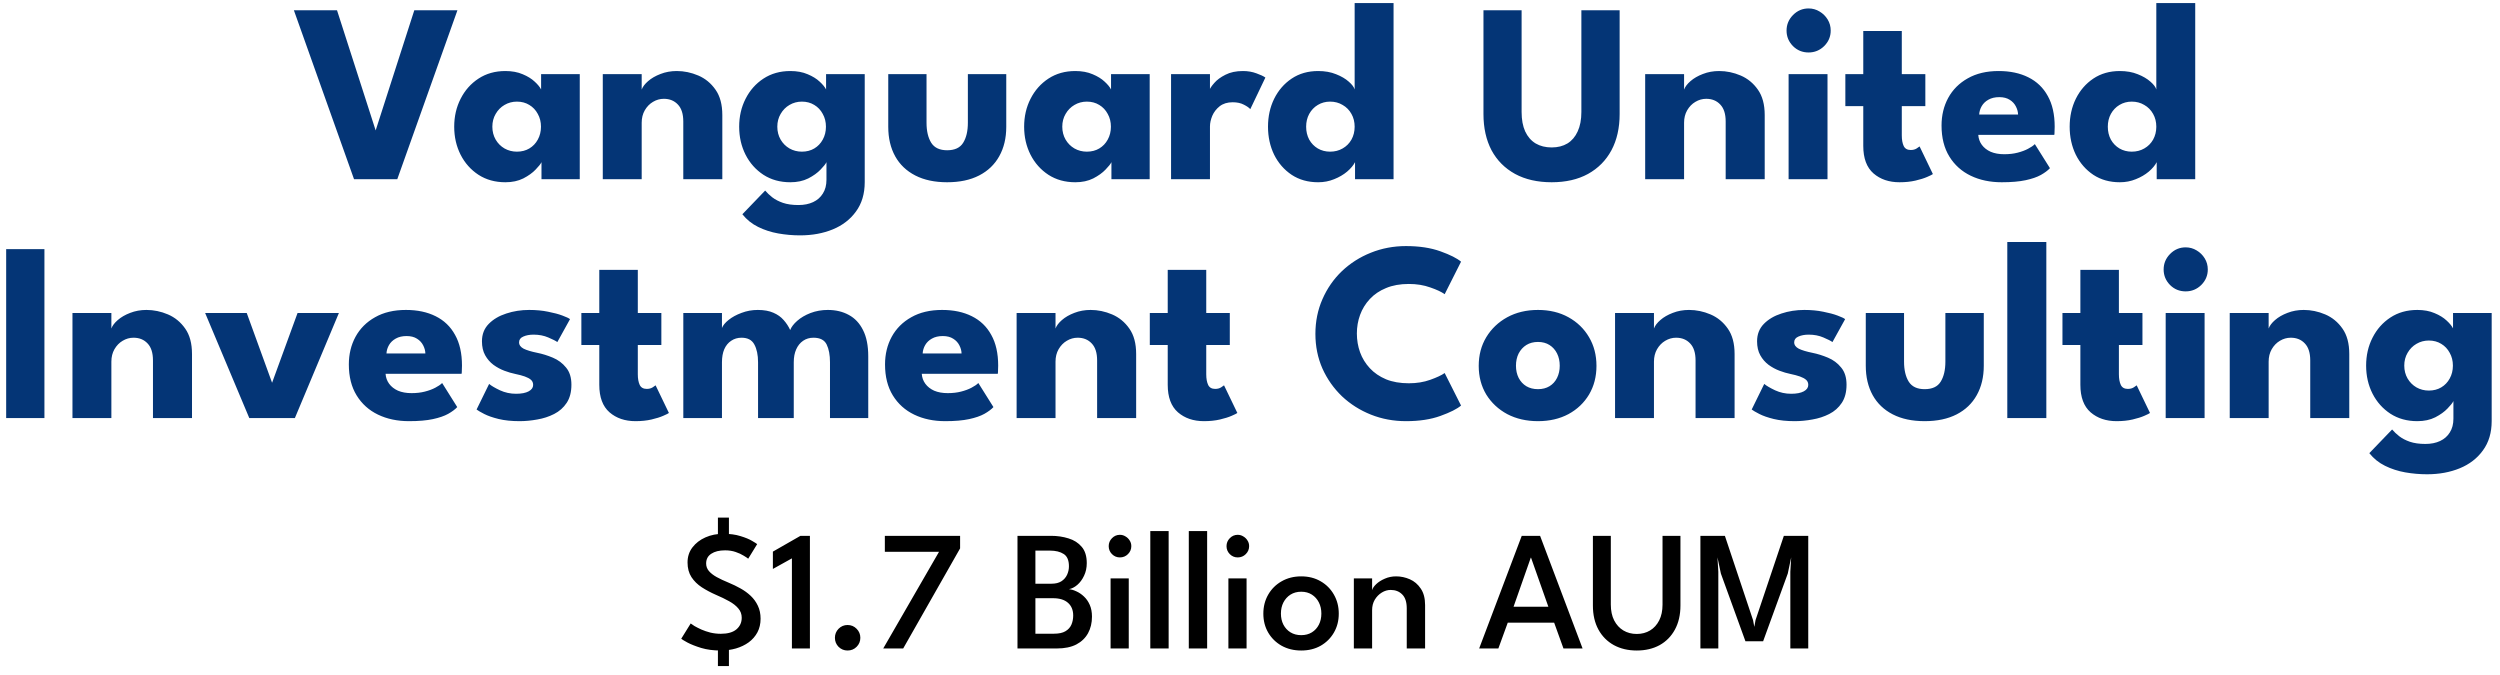
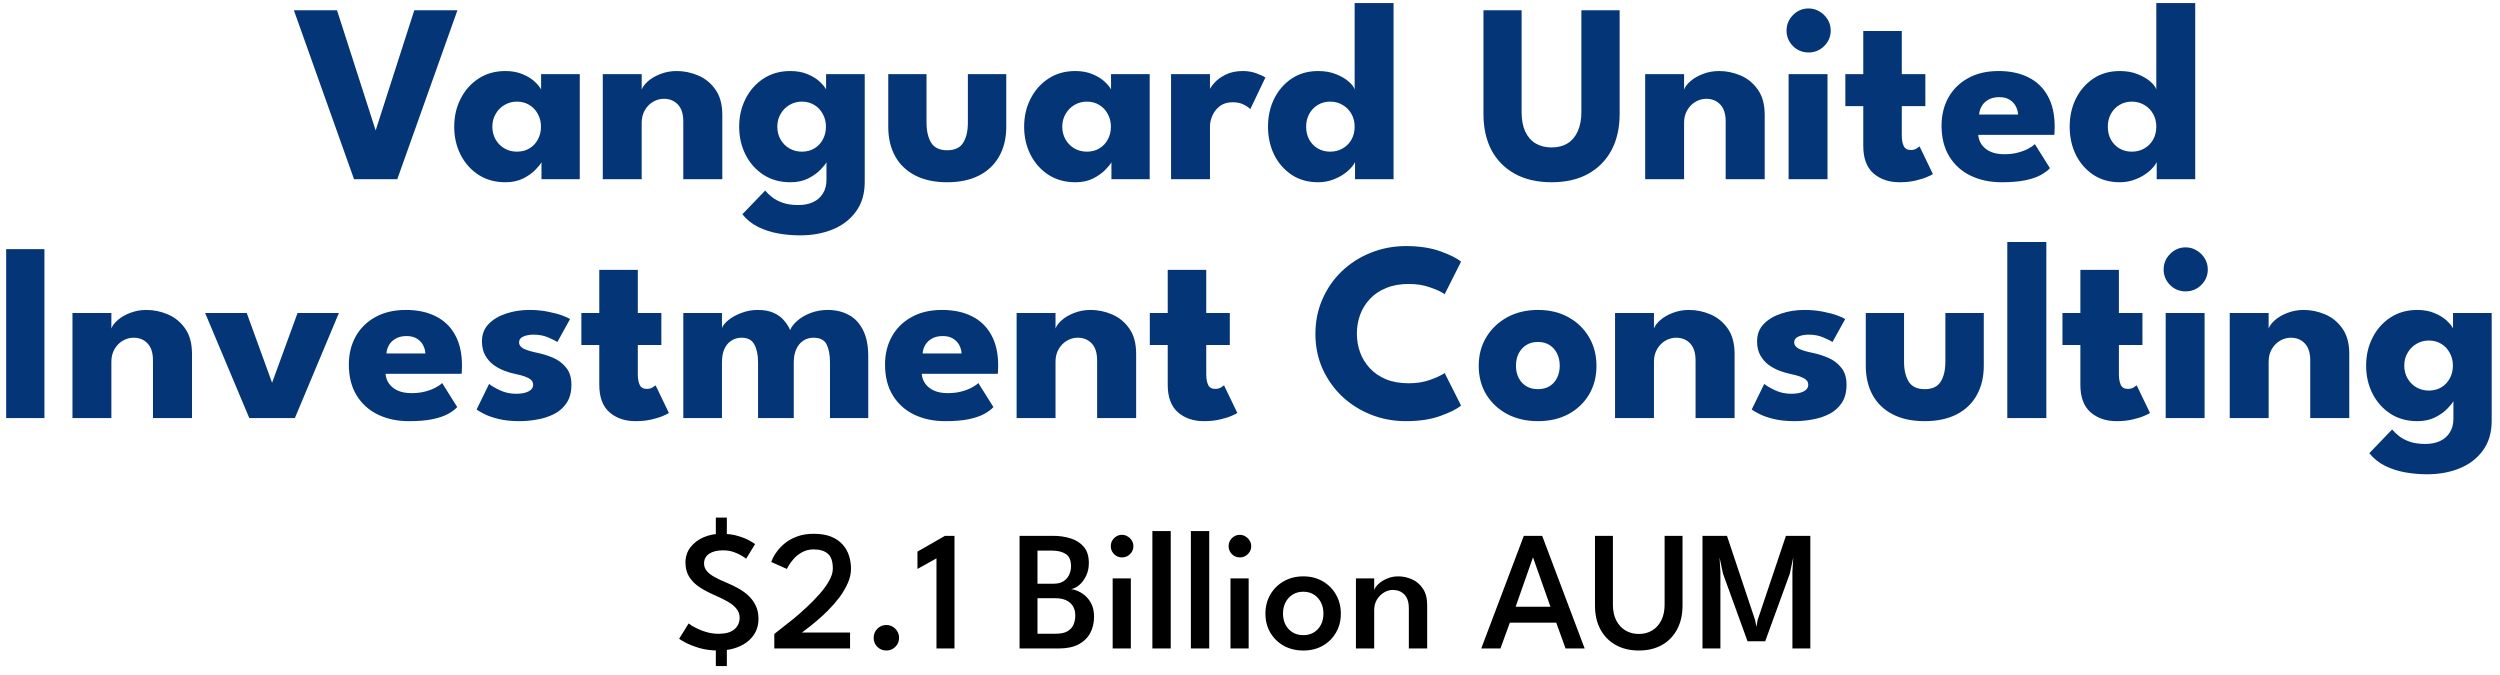
<svg xmlns="http://www.w3.org/2000/svg" width="293" height="79" viewBox="0 0 293 79" fill="none">
  <path d="M46.562 21H41.492L34.442 1.2H39.497L44.027 15.285L48.557 1.2H53.612L46.562 21ZM63.462 21V19.005C63.373 19.205 63.142 19.495 62.773 19.875C62.413 20.255 61.932 20.6 61.333 20.91C60.733 21.21 60.032 21.36 59.233 21.36C58.032 21.36 56.983 21.07 56.083 20.49C55.182 19.9 54.483 19.115 53.983 18.135C53.483 17.145 53.233 16.05 53.233 14.85C53.233 13.65 53.483 12.56 53.983 11.58C54.483 10.59 55.182 9.8 56.083 9.21C56.983 8.62 58.032 8.325 59.233 8.325C60.002 8.325 60.678 8.45 61.258 8.7C61.837 8.94 62.307 9.23 62.667 9.57C63.028 9.9 63.278 10.205 63.417 10.485V8.685H67.948V21H63.462ZM57.703 14.85C57.703 15.41 57.833 15.915 58.093 16.365C58.352 16.805 58.697 17.15 59.127 17.4C59.568 17.65 60.053 17.775 60.583 17.775C61.133 17.775 61.617 17.65 62.038 17.4C62.458 17.15 62.788 16.805 63.028 16.365C63.278 15.915 63.403 15.41 63.403 14.85C63.403 14.29 63.278 13.79 63.028 13.35C62.788 12.9 62.458 12.55 62.038 12.3C61.617 12.04 61.133 11.91 60.583 11.91C60.053 11.91 59.568 12.04 59.127 12.3C58.697 12.55 58.352 12.9 58.093 13.35C57.833 13.79 57.703 14.29 57.703 14.85ZM79.316 8.325C80.176 8.325 81.016 8.5 81.836 8.85C82.656 9.2 83.331 9.755 83.861 10.515C84.391 11.265 84.656 12.255 84.656 13.485V21H80.081V14.235C80.081 13.355 79.871 12.695 79.451 12.255C79.031 11.805 78.481 11.58 77.801 11.58C77.351 11.58 76.926 11.7 76.526 11.94C76.136 12.17 75.816 12.5 75.566 12.93C75.326 13.35 75.206 13.835 75.206 14.385V21H70.646V8.685H75.206V10.5C75.326 10.17 75.576 9.84 75.956 9.51C76.346 9.17 76.831 8.89 77.411 8.67C78.001 8.44 78.636 8.325 79.316 8.325ZM93.771 27.585C92.911 27.585 92.056 27.51 91.206 27.36C90.366 27.21 89.581 26.955 88.851 26.595C88.121 26.235 87.506 25.74 87.006 25.11L89.676 22.335C89.906 22.605 90.186 22.87 90.516 23.13C90.856 23.39 91.271 23.605 91.761 23.775C92.261 23.945 92.866 24.03 93.576 24.03C94.236 24.03 94.811 23.915 95.301 23.685C95.791 23.455 96.171 23.12 96.441 22.68C96.721 22.24 96.861 21.705 96.861 21.075V20.775H101.346V21.345C101.346 22.705 101.006 23.85 100.326 24.78C99.656 25.71 98.751 26.41 97.611 26.88C96.471 27.35 95.191 27.585 93.771 27.585ZM96.861 21V19.005C96.771 19.205 96.541 19.495 96.171 19.875C95.811 20.255 95.331 20.6 94.731 20.91C94.131 21.21 93.431 21.36 92.631 21.36C91.431 21.36 90.381 21.07 89.481 20.49C88.581 19.9 87.881 19.115 87.381 18.135C86.881 17.145 86.631 16.05 86.631 14.85C86.631 13.65 86.881 12.56 87.381 11.58C87.881 10.59 88.581 9.8 89.481 9.21C90.381 8.62 91.431 8.325 92.631 8.325C93.401 8.325 94.076 8.45 94.656 8.7C95.236 8.94 95.706 9.23 96.066 9.57C96.426 9.9 96.676 10.205 96.816 10.485V8.685H101.346V21H96.861ZM91.101 14.85C91.101 15.41 91.231 15.915 91.491 16.365C91.751 16.805 92.096 17.15 92.526 17.4C92.966 17.65 93.451 17.775 93.981 17.775C94.531 17.775 95.016 17.65 95.436 17.4C95.856 17.15 96.186 16.805 96.426 16.365C96.676 15.915 96.801 15.41 96.801 14.85C96.801 14.29 96.676 13.79 96.426 13.35C96.186 12.9 95.856 12.55 95.436 12.3C95.016 12.04 94.531 11.91 93.981 11.91C93.451 11.91 92.966 12.04 92.526 12.3C92.096 12.55 91.751 12.9 91.491 13.35C91.231 13.79 91.101 14.29 91.101 14.85ZM108.589 14.385C108.589 15.365 108.774 16.15 109.144 16.74C109.514 17.32 110.134 17.61 111.004 17.61C111.894 17.61 112.519 17.32 112.879 16.74C113.249 16.15 113.434 15.365 113.434 14.385V8.685H117.934V14.865C117.934 16.185 117.659 17.335 117.109 18.315C116.569 19.285 115.784 20.035 114.754 20.565C113.724 21.095 112.474 21.36 111.004 21.36C109.544 21.36 108.299 21.095 107.269 20.565C106.239 20.035 105.454 19.285 104.914 18.315C104.374 17.335 104.104 16.185 104.104 14.865V8.685H108.589V14.385ZM130.259 21V19.005C130.169 19.205 129.939 19.495 129.569 19.875C129.209 20.255 128.729 20.6 128.129 20.91C127.529 21.21 126.829 21.36 126.029 21.36C124.829 21.36 123.779 21.07 122.879 20.49C121.979 19.9 121.279 19.115 120.779 18.135C120.279 17.145 120.029 16.05 120.029 14.85C120.029 13.65 120.279 12.56 120.779 11.58C121.279 10.59 121.979 9.8 122.879 9.21C123.779 8.62 124.829 8.325 126.029 8.325C126.799 8.325 127.474 8.45 128.054 8.7C128.634 8.94 129.104 9.23 129.464 9.57C129.824 9.9 130.074 10.205 130.214 10.485V8.685H134.744V21H130.259ZM124.499 14.85C124.499 15.41 124.629 15.915 124.889 16.365C125.149 16.805 125.494 17.15 125.924 17.4C126.364 17.65 126.849 17.775 127.379 17.775C127.929 17.775 128.414 17.65 128.834 17.4C129.254 17.15 129.584 16.805 129.824 16.365C130.074 15.915 130.199 15.41 130.199 14.85C130.199 14.29 130.074 13.79 129.824 13.35C129.584 12.9 129.254 12.55 128.834 12.3C128.414 12.04 127.929 11.91 127.379 11.91C126.849 11.91 126.364 12.04 125.924 12.3C125.494 12.55 125.149 12.9 124.889 13.35C124.629 13.79 124.499 14.29 124.499 14.85ZM141.808 21H137.248V8.685H141.808V10.59H141.733C141.813 10.36 142.008 10.07 142.318 9.72C142.628 9.36 143.063 9.04 143.623 8.76C144.183 8.47 144.868 8.325 145.678 8.325C146.248 8.325 146.773 8.415 147.253 8.595C147.733 8.765 148.083 8.93 148.303 9.09L146.533 12.795C146.393 12.625 146.143 12.45 145.783 12.27C145.433 12.08 144.993 11.985 144.463 11.985C143.853 11.985 143.348 12.14 142.948 12.45C142.558 12.76 142.268 13.135 142.078 13.575C141.898 14.015 141.808 14.43 141.808 14.82V21ZM154.49 21.36C153.3 21.36 152.265 21.07 151.385 20.49C150.505 19.9 149.82 19.115 149.33 18.135C148.85 17.145 148.61 16.05 148.61 14.85C148.61 13.65 148.85 12.56 149.33 11.58C149.82 10.59 150.505 9.8 151.385 9.21C152.265 8.62 153.3 8.325 154.49 8.325C155.28 8.325 155.98 8.45 156.59 8.7C157.2 8.94 157.695 9.23 158.075 9.57C158.455 9.9 158.685 10.205 158.765 10.485V0.36H163.325V21H158.81V19.005C158.62 19.375 158.31 19.745 157.88 20.115C157.45 20.475 156.945 20.77 156.365 21C155.785 21.24 155.16 21.36 154.49 21.36ZM155.885 17.775C156.435 17.775 156.925 17.65 157.355 17.4C157.795 17.15 158.14 16.805 158.39 16.365C158.64 15.915 158.765 15.41 158.765 14.85C158.765 14.29 158.64 13.79 158.39 13.35C158.14 12.9 157.795 12.55 157.355 12.3C156.925 12.04 156.435 11.91 155.885 11.91C155.355 11.91 154.875 12.04 154.445 12.3C154.025 12.55 153.69 12.9 153.44 13.35C153.2 13.79 153.08 14.29 153.08 14.85C153.08 15.41 153.2 15.915 153.44 16.365C153.69 16.805 154.025 17.15 154.445 17.4C154.875 17.65 155.355 17.775 155.885 17.775ZM185.337 1.2H189.822V13.365C189.822 14.995 189.502 16.41 188.862 17.61C188.222 18.8 187.307 19.725 186.117 20.385C184.927 21.035 183.507 21.36 181.857 21.36C180.197 21.36 178.767 21.035 177.567 20.385C176.367 19.725 175.447 18.8 174.807 17.61C174.177 16.41 173.862 14.995 173.862 13.365V1.2H178.332V13.125C178.332 14.025 178.472 14.785 178.752 15.405C179.042 16.025 179.452 16.495 179.982 16.815C180.512 17.125 181.137 17.28 181.857 17.28C182.567 17.28 183.182 17.125 183.702 16.815C184.222 16.495 184.622 16.025 184.902 15.405C185.192 14.785 185.337 14.025 185.337 13.125V1.2ZM201.484 8.325C202.344 8.325 203.184 8.5 204.004 8.85C204.824 9.2 205.499 9.755 206.029 10.515C206.559 11.265 206.824 12.255 206.824 13.485V21H202.249V14.235C202.249 13.355 202.039 12.695 201.619 12.255C201.199 11.805 200.649 11.58 199.969 11.58C199.519 11.58 199.094 11.7 198.694 11.94C198.304 12.17 197.984 12.5 197.734 12.93C197.494 13.35 197.374 13.835 197.374 14.385V21H192.814V8.685H197.374V10.5C197.494 10.17 197.744 9.84 198.124 9.51C198.514 9.17 198.999 8.89 199.579 8.67C200.169 8.44 200.804 8.325 201.484 8.325ZM209.624 21V8.685H214.184V21H209.624ZM211.964 6.15C211.244 6.15 210.634 5.9 210.134 5.4C209.634 4.89 209.384 4.285 209.384 3.585C209.384 2.885 209.634 2.28 210.134 1.77C210.644 1.25 211.254 0.99 211.964 0.99C212.434 0.99 212.864 1.11 213.254 1.35C213.644 1.58 213.959 1.89 214.199 2.28C214.439 2.67 214.559 3.105 214.559 3.585C214.559 4.285 214.304 4.89 213.794 5.4C213.284 5.9 212.674 6.15 211.964 6.15ZM216.275 8.685H218.375V3.63H222.89V8.685H225.65V12.435H222.89V15.87C222.89 16.38 222.965 16.795 223.115 17.115C223.265 17.425 223.54 17.58 223.94 17.58C224.21 17.58 224.44 17.52 224.63 17.4C224.82 17.28 224.935 17.2 224.975 17.16L226.535 20.4C226.465 20.46 226.245 20.57 225.875 20.73C225.515 20.89 225.055 21.035 224.495 21.165C223.935 21.295 223.31 21.36 222.62 21.36C221.39 21.36 220.375 21.015 219.575 20.325C218.775 19.625 218.375 18.55 218.375 17.1V12.435H216.275V8.685ZM231.854 15.81C231.884 16.25 232.024 16.64 232.274 16.98C232.524 17.32 232.869 17.59 233.309 17.79C233.759 17.98 234.289 18.075 234.899 18.075C235.479 18.075 235.999 18.015 236.459 17.895C236.929 17.775 237.334 17.625 237.674 17.445C238.024 17.265 238.294 17.08 238.484 16.89L240.254 19.71C240.004 19.98 239.649 20.245 239.189 20.505C238.739 20.755 238.144 20.96 237.404 21.12C236.664 21.28 235.729 21.36 234.599 21.36C233.239 21.36 232.029 21.105 230.969 20.595C229.909 20.085 229.074 19.335 228.464 18.345C227.854 17.355 227.549 16.145 227.549 14.715C227.549 13.515 227.809 12.435 228.329 11.475C228.859 10.505 229.624 9.74 230.624 9.18C231.624 8.61 232.829 8.325 234.239 8.325C235.579 8.325 236.739 8.57 237.719 9.06C238.709 9.55 239.469 10.28 239.999 11.25C240.539 12.21 240.809 13.41 240.809 14.85C240.809 14.93 240.804 15.09 240.794 15.33C240.794 15.57 240.784 15.73 240.764 15.81H231.854ZM236.519 13.425C236.509 13.105 236.424 12.79 236.264 12.48C236.104 12.16 235.864 11.9 235.544 11.7C235.224 11.49 234.814 11.385 234.314 11.385C233.814 11.385 233.389 11.485 233.039 11.685C232.699 11.875 232.439 12.125 232.259 12.435C232.079 12.745 231.979 13.075 231.959 13.425H236.519ZM248.445 21.36C247.255 21.36 246.22 21.07 245.34 20.49C244.46 19.9 243.775 19.115 243.285 18.135C242.805 17.145 242.565 16.05 242.565 14.85C242.565 13.65 242.805 12.56 243.285 11.58C243.775 10.59 244.46 9.8 245.34 9.21C246.22 8.62 247.255 8.325 248.445 8.325C249.235 8.325 249.935 8.45 250.545 8.7C251.155 8.94 251.65 9.23 252.03 9.57C252.41 9.9 252.64 10.205 252.72 10.485V0.36H257.28V21H252.765V19.005C252.575 19.375 252.265 19.745 251.835 20.115C251.405 20.475 250.9 20.77 250.32 21C249.74 21.24 249.115 21.36 248.445 21.36ZM249.84 17.775C250.39 17.775 250.88 17.65 251.31 17.4C251.75 17.15 252.095 16.805 252.345 16.365C252.595 15.915 252.72 15.41 252.72 14.85C252.72 14.29 252.595 13.79 252.345 13.35C252.095 12.9 251.75 12.55 251.31 12.3C250.88 12.04 250.39 11.91 249.84 11.91C249.31 11.91 248.83 12.04 248.4 12.3C247.98 12.55 247.645 12.9 247.395 13.35C247.155 13.79 247.035 14.29 247.035 14.85C247.035 15.41 247.155 15.915 247.395 16.365C247.645 16.805 247.98 17.15 248.4 17.4C248.83 17.65 249.31 17.775 249.84 17.775ZM0.723 29.2H5.207V49H0.723V29.2ZM17.163 36.325C18.023 36.325 18.863 36.5 19.683 36.85C20.503 37.2 21.178 37.755 21.708 38.515C22.238 39.265 22.503 40.255 22.503 41.485V49H17.928V42.235C17.928 41.355 17.718 40.695 17.298 40.255C16.878 39.805 16.328 39.58 15.648 39.58C15.198 39.58 14.773 39.7 14.373 39.94C13.983 40.17 13.663 40.5 13.413 40.93C13.173 41.35 13.053 41.835 13.053 42.385V49H8.493V36.685H13.053V38.5C13.173 38.17 13.423 37.84 13.803 37.51C14.193 37.17 14.678 36.89 15.258 36.67C15.848 36.44 16.483 36.325 17.163 36.325ZM24.043 36.685H28.918L31.888 44.86L34.873 36.685H39.718L34.558 49H29.218L24.043 36.685ZM45.189 43.81C45.219 44.25 45.359 44.64 45.609 44.98C45.859 45.32 46.204 45.59 46.644 45.79C47.094 45.98 47.624 46.075 48.234 46.075C48.814 46.075 49.334 46.015 49.794 45.895C50.264 45.775 50.669 45.625 51.009 45.445C51.359 45.265 51.629 45.08 51.819 44.89L53.589 47.71C53.339 47.98 52.984 48.245 52.524 48.505C52.074 48.755 51.479 48.96 50.739 49.12C49.999 49.28 49.064 49.36 47.934 49.36C46.574 49.36 45.364 49.105 44.304 48.595C43.244 48.085 42.409 47.335 41.799 46.345C41.189 45.355 40.884 44.145 40.884 42.715C40.884 41.515 41.144 40.435 41.664 39.475C42.194 38.505 42.959 37.74 43.959 37.18C44.959 36.61 46.164 36.325 47.574 36.325C48.914 36.325 50.074 36.57 51.054 37.06C52.044 37.55 52.804 38.28 53.334 39.25C53.874 40.21 54.144 41.41 54.144 42.85C54.144 42.93 54.139 43.09 54.129 43.33C54.129 43.57 54.119 43.73 54.099 43.81H45.189ZM49.854 41.425C49.844 41.105 49.759 40.79 49.599 40.48C49.439 40.16 49.199 39.9 48.879 39.7C48.559 39.49 48.149 39.385 47.649 39.385C47.149 39.385 46.724 39.485 46.374 39.685C46.034 39.875 45.774 40.125 45.594 40.435C45.414 40.745 45.314 41.075 45.294 41.425H49.854ZM62.02 36.325C62.83 36.325 63.57 36.395 64.24 36.535C64.91 36.665 65.47 36.815 65.92 36.985C66.38 37.155 66.675 37.295 66.805 37.405L65.32 40.09C65.13 39.95 64.775 39.77 64.255 39.55C63.745 39.33 63.175 39.22 62.545 39.22C62.065 39.22 61.66 39.295 61.33 39.445C61 39.585 60.835 39.81 60.835 40.12C60.835 40.43 61.015 40.68 61.375 40.87C61.745 41.05 62.275 41.21 62.965 41.35C63.565 41.47 64.175 41.66 64.795 41.92C65.415 42.18 65.93 42.565 66.34 43.075C66.76 43.575 66.97 44.245 66.97 45.085C66.97 45.945 66.785 46.655 66.415 47.215C66.045 47.775 65.555 48.21 64.945 48.52C64.335 48.83 63.675 49.045 62.965 49.165C62.255 49.295 61.565 49.36 60.895 49.36C59.955 49.36 59.135 49.275 58.435 49.105C57.745 48.935 57.185 48.74 56.755 48.52C56.325 48.3 56.025 48.125 55.855 47.995L57.325 44.995C57.585 45.215 58.01 45.465 58.6 45.745C59.19 46.015 59.815 46.15 60.475 46.15C61.115 46.15 61.61 46.055 61.96 45.865C62.31 45.675 62.485 45.425 62.485 45.115C62.485 44.865 62.4 44.665 62.23 44.515C62.06 44.365 61.82 44.235 61.51 44.125C61.2 44.015 60.825 43.915 60.385 43.825C59.985 43.745 59.56 43.62 59.11 43.45C58.66 43.28 58.235 43.05 57.835 42.76C57.435 42.46 57.11 42.085 56.86 41.635C56.61 41.185 56.485 40.64 56.485 40C56.485 39.18 56.75 38.5 57.28 37.96C57.81 37.42 58.495 37.015 59.335 36.745C60.175 36.465 61.07 36.325 62.02 36.325ZM68.136 36.685H70.236V31.63H74.751V36.685H77.511V40.435H74.751V43.87C74.751 44.38 74.826 44.795 74.976 45.115C75.126 45.425 75.401 45.58 75.801 45.58C76.071 45.58 76.301 45.52 76.491 45.4C76.681 45.28 76.796 45.2 76.836 45.16L78.396 48.4C78.326 48.46 78.106 48.57 77.736 48.73C77.376 48.89 76.916 49.035 76.356 49.165C75.796 49.295 75.171 49.36 74.481 49.36C73.251 49.36 72.236 49.015 71.436 48.325C70.636 47.625 70.236 46.55 70.236 45.1V40.435H68.136V36.685ZM97.019 36.325C97.949 36.325 98.769 36.52 99.479 36.91C100.189 37.29 100.744 37.88 101.144 38.68C101.554 39.48 101.759 40.51 101.759 41.77V49H97.274V42.46C97.274 41.6 97.144 40.905 96.884 40.375C96.624 39.845 96.109 39.58 95.339 39.58C94.879 39.58 94.474 39.7 94.124 39.94C93.774 40.18 93.504 40.515 93.314 40.945C93.124 41.365 93.029 41.87 93.029 42.46V49H88.844V42.46C88.844 41.6 88.699 40.905 88.409 40.375C88.129 39.845 87.629 39.58 86.909 39.58C86.449 39.58 86.044 39.7 85.694 39.94C85.344 40.17 85.074 40.5 84.884 40.93C84.704 41.35 84.614 41.86 84.614 42.46V49H80.084V36.685H84.614V38.44C84.734 38.13 84.994 37.815 85.394 37.495C85.804 37.165 86.309 36.89 86.909 36.67C87.509 36.44 88.144 36.325 88.814 36.325C89.544 36.325 90.154 36.435 90.644 36.655C91.134 36.865 91.534 37.15 91.844 37.51C92.164 37.87 92.419 38.26 92.609 38.68C92.749 38.32 93.024 37.96 93.434 37.6C93.854 37.23 94.374 36.925 94.994 36.685C95.624 36.445 96.299 36.325 97.019 36.325ZM108.031 43.81C108.061 44.25 108.201 44.64 108.451 44.98C108.701 45.32 109.046 45.59 109.486 45.79C109.936 45.98 110.466 46.075 111.076 46.075C111.656 46.075 112.176 46.015 112.636 45.895C113.106 45.775 113.511 45.625 113.851 45.445C114.201 45.265 114.471 45.08 114.661 44.89L116.431 47.71C116.181 47.98 115.826 48.245 115.366 48.505C114.916 48.755 114.321 48.96 113.581 49.12C112.841 49.28 111.906 49.36 110.776 49.36C109.416 49.36 108.206 49.105 107.146 48.595C106.086 48.085 105.251 47.335 104.641 46.345C104.031 45.355 103.726 44.145 103.726 42.715C103.726 41.515 103.986 40.435 104.506 39.475C105.036 38.505 105.801 37.74 106.801 37.18C107.801 36.61 109.006 36.325 110.416 36.325C111.756 36.325 112.916 36.57 113.896 37.06C114.886 37.55 115.646 38.28 116.176 39.25C116.716 40.21 116.986 41.41 116.986 42.85C116.986 42.93 116.981 43.09 116.971 43.33C116.971 43.57 116.961 43.73 116.941 43.81H108.031ZM112.696 41.425C112.686 41.105 112.601 40.79 112.441 40.48C112.281 40.16 112.041 39.9 111.721 39.7C111.401 39.49 110.991 39.385 110.491 39.385C109.991 39.385 109.566 39.485 109.216 39.685C108.876 39.875 108.616 40.125 108.436 40.435C108.256 40.745 108.156 41.075 108.136 41.425H112.696ZM127.817 36.325C128.677 36.325 129.517 36.5 130.337 36.85C131.157 37.2 131.832 37.755 132.362 38.515C132.892 39.265 133.157 40.255 133.157 41.485V49H128.582V42.235C128.582 41.355 128.372 40.695 127.952 40.255C127.532 39.805 126.982 39.58 126.302 39.58C125.852 39.58 125.427 39.7 125.027 39.94C124.637 40.17 124.317 40.5 124.067 40.93C123.827 41.35 123.707 41.835 123.707 42.385V49H119.147V36.685H123.707V38.5C123.827 38.17 124.077 37.84 124.457 37.51C124.847 37.17 125.332 36.89 125.912 36.67C126.502 36.44 127.137 36.325 127.817 36.325ZM134.757 36.685H136.857V31.63H141.372V36.685H144.132V40.435H141.372V43.87C141.372 44.38 141.447 44.795 141.597 45.115C141.747 45.425 142.022 45.58 142.422 45.58C142.692 45.58 142.922 45.52 143.112 45.4C143.302 45.28 143.417 45.2 143.457 45.16L145.017 48.4C144.947 48.46 144.727 48.57 144.357 48.73C143.997 48.89 143.537 49.035 142.977 49.165C142.417 49.295 141.792 49.36 141.102 49.36C139.872 49.36 138.857 49.015 138.057 48.325C137.257 47.625 136.857 46.55 136.857 45.1V40.435H134.757V36.685ZM165.115 44.92C166.035 44.92 166.87 44.785 167.62 44.515C168.38 44.245 168.945 43.98 169.315 43.72L171.235 47.53C170.765 47.93 169.96 48.335 168.82 48.745C167.69 49.155 166.345 49.36 164.785 49.36C163.325 49.36 161.955 49.105 160.675 48.595C159.395 48.085 158.265 47.37 157.285 46.45C156.315 45.52 155.55 44.435 154.99 43.195C154.44 41.945 154.165 40.59 154.165 39.13C154.165 37.67 154.44 36.315 154.99 35.065C155.54 33.805 156.3 32.71 157.27 31.78C158.25 30.85 159.38 30.13 160.66 29.62C161.95 29.1 163.325 28.84 164.785 28.84C166.345 28.84 167.69 29.045 168.82 29.455C169.96 29.865 170.765 30.27 171.235 30.67L169.315 34.48C168.945 34.21 168.38 33.945 167.62 33.685C166.87 33.415 166.035 33.28 165.115 33.28C164.095 33.28 163.205 33.44 162.445 33.76C161.685 34.07 161.05 34.5 160.54 35.05C160.03 35.6 159.65 36.22 159.4 36.91C159.15 37.6 159.025 38.325 159.025 39.085C159.025 39.855 159.15 40.59 159.4 41.29C159.65 41.98 160.03 42.6 160.54 43.15C161.05 43.7 161.685 44.135 162.445 44.455C163.205 44.765 164.095 44.92 165.115 44.92ZM180.251 49.36C178.901 49.36 177.701 49.085 176.651 48.535C175.611 47.975 174.791 47.21 174.191 46.24C173.601 45.26 173.306 44.14 173.306 42.88C173.306 41.62 173.601 40.5 174.191 39.52C174.791 38.53 175.611 37.75 176.651 37.18C177.701 36.61 178.901 36.325 180.251 36.325C181.601 36.325 182.791 36.61 183.821 37.18C184.851 37.75 185.656 38.53 186.236 39.52C186.816 40.5 187.106 41.62 187.106 42.88C187.106 44.14 186.816 45.26 186.236 46.24C185.656 47.21 184.851 47.975 183.821 48.535C182.791 49.085 181.601 49.36 180.251 49.36ZM180.251 45.61C180.771 45.61 181.221 45.495 181.601 45.265C181.981 45.035 182.276 44.71 182.486 44.29C182.696 43.87 182.801 43.395 182.801 42.865C182.801 42.325 182.696 41.845 182.486 41.425C182.276 41.005 181.981 40.675 181.601 40.435C181.221 40.195 180.771 40.075 180.251 40.075C179.731 40.075 179.276 40.195 178.886 40.435C178.506 40.675 178.206 41.005 177.986 41.425C177.776 41.845 177.671 42.325 177.671 42.865C177.671 43.395 177.776 43.87 177.986 44.29C178.206 44.71 178.506 45.035 178.886 45.265C179.276 45.495 179.731 45.61 180.251 45.61ZM197.954 36.325C198.814 36.325 199.654 36.5 200.474 36.85C201.294 37.2 201.969 37.755 202.499 38.515C203.029 39.265 203.294 40.255 203.294 41.485V49H198.719V42.235C198.719 41.355 198.509 40.695 198.089 40.255C197.669 39.805 197.119 39.58 196.439 39.58C195.989 39.58 195.564 39.7 195.164 39.94C194.774 40.17 194.454 40.5 194.204 40.93C193.964 41.35 193.844 41.835 193.844 42.385V49H189.284V36.685H193.844V38.5C193.964 38.17 194.214 37.84 194.594 37.51C194.984 37.17 195.469 36.89 196.049 36.67C196.639 36.44 197.274 36.325 197.954 36.325ZM211.464 36.325C212.274 36.325 213.014 36.395 213.684 36.535C214.354 36.665 214.914 36.815 215.364 36.985C215.824 37.155 216.119 37.295 216.249 37.405L214.764 40.09C214.574 39.95 214.219 39.77 213.699 39.55C213.189 39.33 212.619 39.22 211.989 39.22C211.509 39.22 211.104 39.295 210.774 39.445C210.444 39.585 210.279 39.81 210.279 40.12C210.279 40.43 210.459 40.68 210.819 40.87C211.189 41.05 211.719 41.21 212.409 41.35C213.009 41.47 213.619 41.66 214.239 41.92C214.859 42.18 215.374 42.565 215.784 43.075C216.204 43.575 216.414 44.245 216.414 45.085C216.414 45.945 216.229 46.655 215.859 47.215C215.489 47.775 214.999 48.21 214.389 48.52C213.779 48.83 213.119 49.045 212.409 49.165C211.699 49.295 211.009 49.36 210.339 49.36C209.399 49.36 208.579 49.275 207.879 49.105C207.189 48.935 206.629 48.74 206.199 48.52C205.769 48.3 205.469 48.125 205.299 47.995L206.769 44.995C207.029 45.215 207.454 45.465 208.044 45.745C208.634 46.015 209.259 46.15 209.919 46.15C210.559 46.15 211.054 46.055 211.404 45.865C211.754 45.675 211.929 45.425 211.929 45.115C211.929 44.865 211.844 44.665 211.674 44.515C211.504 44.365 211.264 44.235 210.954 44.125C210.644 44.015 210.269 43.915 209.829 43.825C209.429 43.745 209.004 43.62 208.554 43.45C208.104 43.28 207.679 43.05 207.279 42.76C206.879 42.46 206.554 42.085 206.304 41.635C206.054 41.185 205.929 40.64 205.929 40C205.929 39.18 206.194 38.5 206.724 37.96C207.254 37.42 207.939 37.015 208.779 36.745C209.619 36.465 210.514 36.325 211.464 36.325ZM223.154 42.385C223.154 43.365 223.339 44.15 223.709 44.74C224.079 45.32 224.699 45.61 225.569 45.61C226.459 45.61 227.084 45.32 227.444 44.74C227.814 44.15 227.999 43.365 227.999 42.385V36.685H232.499V42.865C232.499 44.185 232.224 45.335 231.674 46.315C231.134 47.285 230.349 48.035 229.319 48.565C228.289 49.095 227.039 49.36 225.569 49.36C224.109 49.36 222.864 49.095 221.834 48.565C220.804 48.035 220.019 47.285 219.479 46.315C218.939 45.335 218.669 44.185 218.669 42.865V36.685H223.154V42.385ZM239.83 49H235.255V28.36H239.83V49ZM241.72 36.685H243.82V31.63H248.335V36.685H251.095V40.435H248.335V43.87C248.335 44.38 248.41 44.795 248.56 45.115C248.71 45.425 248.985 45.58 249.385 45.58C249.655 45.58 249.885 45.52 250.075 45.4C250.265 45.28 250.38 45.2 250.42 45.16L251.98 48.4C251.91 48.46 251.69 48.57 251.32 48.73C250.96 48.89 250.5 49.035 249.94 49.165C249.38 49.295 248.755 49.36 248.065 49.36C246.835 49.36 245.82 49.015 245.02 48.325C244.22 47.625 243.82 46.55 243.82 45.1V40.435H241.72V36.685ZM253.818 49V36.685H258.378V49H253.818ZM256.158 34.15C255.438 34.15 254.828 33.9 254.328 33.4C253.828 32.89 253.578 32.285 253.578 31.585C253.578 30.885 253.828 30.28 254.328 29.77C254.838 29.25 255.448 28.99 256.158 28.99C256.628 28.99 257.058 29.11 257.448 29.35C257.838 29.58 258.153 29.89 258.393 30.28C258.633 30.67 258.753 31.105 258.753 31.585C258.753 32.285 258.498 32.89 257.988 33.4C257.478 33.9 256.868 34.15 256.158 34.15ZM269.995 36.325C270.855 36.325 271.695 36.5 272.515 36.85C273.335 37.2 274.01 37.755 274.54 38.515C275.07 39.265 275.335 40.255 275.335 41.485V49H270.76V42.235C270.76 41.355 270.55 40.695 270.13 40.255C269.71 39.805 269.16 39.58 268.48 39.58C268.03 39.58 267.605 39.7 267.205 39.94C266.815 40.17 266.495 40.5 266.245 40.93C266.005 41.35 265.885 41.835 265.885 42.385V49H261.325V36.685H265.885V38.5C266.005 38.17 266.255 37.84 266.635 37.51C267.025 37.17 267.51 36.89 268.09 36.67C268.68 36.44 269.315 36.325 269.995 36.325ZM284.45 55.585C283.59 55.585 282.735 55.51 281.885 55.36C281.045 55.21 280.26 54.955 279.53 54.595C278.8 54.235 278.185 53.74 277.685 53.11L280.355 50.335C280.585 50.605 280.865 50.87 281.195 51.13C281.535 51.39 281.95 51.605 282.44 51.775C282.94 51.945 283.545 52.03 284.255 52.03C284.915 52.03 285.49 51.915 285.98 51.685C286.47 51.455 286.85 51.12 287.12 50.68C287.4 50.24 287.54 49.705 287.54 49.075V48.775H292.025V49.345C292.025 50.705 291.685 51.85 291.005 52.78C290.335 53.71 289.43 54.41 288.29 54.88C287.15 55.35 285.87 55.585 284.45 55.585ZM287.54 49V47.005C287.45 47.205 287.22 47.495 286.85 47.875C286.49 48.255 286.01 48.6 285.41 48.91C284.81 49.21 284.11 49.36 283.31 49.36C282.11 49.36 281.06 49.07 280.16 48.49C279.26 47.9 278.56 47.115 278.06 46.135C277.56 45.145 277.31 44.05 277.31 42.85C277.31 41.65 277.56 40.56 278.06 39.58C278.56 38.59 279.26 37.8 280.16 37.21C281.06 36.62 282.11 36.325 283.31 36.325C284.08 36.325 284.755 36.45 285.335 36.7C285.915 36.94 286.385 37.23 286.745 37.57C287.105 37.9 287.355 38.205 287.495 38.485V36.685H292.025V49H287.54ZM281.78 42.85C281.78 43.41 281.91 43.915 282.17 44.365C282.43 44.805 282.775 45.15 283.205 45.4C283.645 45.65 284.13 45.775 284.66 45.775C285.21 45.775 285.695 45.65 286.115 45.4C286.535 45.15 286.865 44.805 287.105 44.365C287.355 43.915 287.48 43.41 287.48 42.85C287.48 42.29 287.355 41.79 287.105 41.35C286.865 40.9 286.535 40.55 286.115 40.3C285.695 40.04 285.21 39.91 284.66 39.91C284.13 39.91 283.645 40.04 283.205 40.3C282.775 40.55 282.43 40.9 282.17 41.35C281.91 41.79 281.78 42.29 281.78 42.85Z" fill="#043576" />
-   <path d="M84.14 60.66H85.43V62.93H84.14V60.66ZM84.14 75.79H85.43V78.06H84.14V75.79ZM84.77 62.56C85.543 62.56 86.213 62.65 86.78 62.83C87.353 63.003 87.807 63.19 88.14 63.39C88.473 63.583 88.673 63.71 88.74 63.77L87.69 65.48C87.59 65.393 87.41 65.273 87.15 65.12C86.897 64.96 86.583 64.817 86.21 64.69C85.843 64.563 85.433 64.5 84.98 64.5C84.3 64.5 83.76 64.633 83.36 64.9C82.96 65.16 82.76 65.54 82.76 66.04C82.76 66.373 82.867 66.667 83.08 66.92C83.293 67.173 83.597 67.41 83.99 67.63C84.39 67.85 84.867 68.073 85.42 68.3C85.887 68.493 86.34 68.713 86.78 68.96C87.227 69.207 87.627 69.497 87.98 69.83C88.333 70.163 88.613 70.55 88.82 70.99C89.033 71.43 89.14 71.937 89.14 72.51C89.14 73.11 89.017 73.643 88.77 74.11C88.523 74.57 88.183 74.96 87.75 75.28C87.317 75.593 86.817 75.833 86.25 76C85.69 76.16 85.09 76.24 84.45 76.24C83.61 76.24 82.853 76.14 82.18 75.94C81.513 75.733 80.973 75.52 80.56 75.3C80.147 75.073 79.907 74.927 79.84 74.86L80.95 73.07C81.03 73.137 81.177 73.237 81.39 73.37C81.61 73.497 81.88 73.633 82.2 73.78C82.52 73.92 82.873 74.04 83.26 74.14C83.653 74.233 84.06 74.28 84.48 74.28C85.287 74.28 85.897 74.107 86.31 73.76C86.723 73.407 86.93 72.953 86.93 72.4C86.93 71.98 86.797 71.617 86.53 71.31C86.27 70.997 85.91 70.713 85.45 70.46C84.997 70.207 84.48 69.957 83.9 69.71C83.307 69.45 82.757 69.157 82.25 68.83C81.75 68.503 81.347 68.107 81.04 67.64C80.733 67.167 80.58 66.593 80.58 65.92C80.58 65.247 80.77 64.66 81.15 64.16C81.537 63.653 82.047 63.26 82.68 62.98C83.313 62.7 84.01 62.56 84.77 62.56ZM92.812 65.44L90.582 66.68V64.65L93.812 62.8H94.922V76H92.812V65.44ZM99.332 76.24C98.925 76.24 98.575 76.097 98.282 75.81C97.995 75.517 97.852 75.163 97.852 74.75C97.852 74.337 97.995 73.983 98.282 73.69C98.575 73.397 98.925 73.25 99.332 73.25C99.752 73.25 100.105 73.397 100.392 73.69C100.685 73.983 100.832 74.337 100.832 74.75C100.832 75.163 100.685 75.517 100.392 75.81C100.105 76.097 99.752 76.24 99.332 76.24ZM103.704 62.8H112.524V64.27L105.854 76H103.514L110.054 64.67H103.704V62.8ZM119.249 62.8H123.189C123.916 62.8 124.596 62.9 125.229 63.1C125.869 63.293 126.386 63.623 126.779 64.09C127.172 64.55 127.369 65.187 127.369 66C127.369 66.547 127.262 67.04 127.049 67.48C126.842 67.92 126.579 68.277 126.259 68.55C125.939 68.823 125.612 68.99 125.279 69.05C125.559 69.077 125.852 69.163 126.159 69.31C126.472 69.45 126.766 69.65 127.039 69.91C127.319 70.17 127.546 70.497 127.719 70.89C127.892 71.283 127.979 71.743 127.979 72.27C127.979 73.003 127.826 73.65 127.519 74.21C127.212 74.77 126.756 75.21 126.149 75.53C125.542 75.843 124.782 76 123.869 76H119.249V62.8ZM121.349 74.27H123.529C124.102 74.27 124.549 74.173 124.869 73.98C125.196 73.787 125.429 73.53 125.569 73.21C125.709 72.883 125.779 72.527 125.779 72.14C125.779 71.507 125.576 71.01 125.169 70.65C124.762 70.29 124.179 70.11 123.419 70.11H121.349V74.27ZM121.349 68.41H123.249C123.709 68.41 124.089 68.317 124.389 68.13C124.689 67.937 124.912 67.683 125.059 67.37C125.206 67.05 125.279 66.717 125.279 66.37C125.279 65.67 125.076 65.19 124.669 64.93C124.262 64.663 123.719 64.53 123.039 64.53H121.349V68.41ZM130.16 76V67.79H132.29V76H130.16ZM131.25 65.33C130.89 65.33 130.58 65.2 130.32 64.94C130.066 64.68 129.94 64.37 129.94 64.01C129.94 63.65 130.066 63.34 130.32 63.08C130.58 62.813 130.89 62.68 131.25 62.68C131.49 62.68 131.71 62.743 131.91 62.87C132.116 62.99 132.28 63.15 132.4 63.35C132.526 63.543 132.59 63.763 132.59 64.01C132.59 64.37 132.46 64.68 132.2 64.94C131.94 65.2 131.623 65.33 131.25 65.33ZM136.965 76H134.815V62.24H136.965V76ZM141.477 76H139.327V62.24H141.477V76ZM143.968 76V67.79H146.098V76H143.968ZM145.058 65.33C144.698 65.33 144.388 65.2 144.128 64.94C143.875 64.68 143.748 64.37 143.748 64.01C143.748 63.65 143.875 63.34 144.128 63.08C144.388 62.813 144.698 62.68 145.058 62.68C145.298 62.68 145.518 62.743 145.718 62.87C145.925 62.99 146.088 63.15 146.208 63.35C146.335 63.543 146.398 63.763 146.398 64.01C146.398 64.37 146.268 64.68 146.008 64.94C145.748 65.2 145.432 65.33 145.058 65.33ZM152.504 76.24C151.644 76.24 150.877 76.053 150.204 75.68C149.537 75.3 149.014 74.787 148.634 74.14C148.254 73.487 148.064 72.747 148.064 71.92C148.064 71.093 148.254 70.35 148.634 69.69C149.014 69.03 149.537 68.51 150.204 68.13C150.877 67.743 151.644 67.55 152.504 67.55C153.364 67.55 154.124 67.743 154.784 68.13C155.444 68.51 155.96 69.03 156.334 69.69C156.714 70.35 156.904 71.093 156.904 71.92C156.904 72.747 156.714 73.487 156.334 74.14C155.96 74.787 155.444 75.3 154.784 75.68C154.124 76.053 153.364 76.24 152.504 76.24ZM152.504 74.44C152.984 74.44 153.4 74.33 153.754 74.11C154.107 73.89 154.38 73.59 154.574 73.21C154.767 72.83 154.864 72.397 154.864 71.91C154.864 71.423 154.767 70.99 154.574 70.61C154.38 70.223 154.107 69.917 153.754 69.69C153.4 69.463 152.984 69.35 152.504 69.35C152.024 69.35 151.604 69.463 151.244 69.69C150.89 69.917 150.614 70.223 150.414 70.61C150.22 70.99 150.124 71.423 150.124 71.91C150.124 72.397 150.22 72.83 150.414 73.21C150.614 73.59 150.89 73.89 151.244 74.11C151.604 74.33 152.024 74.44 152.504 74.44ZM163.621 67.55C164.174 67.55 164.711 67.663 165.231 67.89C165.751 68.117 166.177 68.48 166.511 68.98C166.851 69.473 167.021 70.117 167.021 70.91V76H164.871V71.3C164.871 70.56 164.694 70.017 164.341 69.67C163.994 69.317 163.544 69.14 162.991 69.14C162.624 69.14 162.274 69.243 161.941 69.45C161.607 69.657 161.334 69.937 161.121 70.29C160.914 70.643 160.811 71.05 160.811 71.51V76H158.671V67.79H160.811V69.17C160.871 68.943 161.031 68.707 161.291 68.46C161.557 68.207 161.894 67.993 162.301 67.82C162.707 67.64 163.147 67.55 163.621 67.55ZM178.348 62.8H180.498L185.478 76H183.238L182.148 72.98H176.708L175.608 76H173.358L178.348 62.8ZM177.388 71.11H181.468L179.438 65.36H179.408L177.388 71.11ZM194.848 62.8H196.948V70.97C196.948 72.057 196.731 72.997 196.298 73.79C195.871 74.577 195.274 75.183 194.508 75.61C193.741 76.03 192.848 76.24 191.828 76.24C190.814 76.24 189.921 76.03 189.148 75.61C188.374 75.183 187.771 74.577 187.338 73.79C186.904 72.997 186.688 72.057 186.688 70.97V62.8H188.788V70.86C188.788 71.58 188.918 72.197 189.178 72.71C189.444 73.223 189.804 73.617 190.258 73.89C190.718 74.163 191.241 74.3 191.828 74.3C192.414 74.3 192.934 74.163 193.388 73.89C193.841 73.617 194.198 73.223 194.458 72.71C194.718 72.197 194.848 71.58 194.848 70.86V62.8ZM211.927 62.8V76H209.827V67.01L209.927 65.32L209.527 67.22L206.637 75.16H204.567L201.687 67.22L201.287 65.32L201.387 67.01V76H199.287V62.8H202.157L205.457 72.68L205.607 73.47L205.747 72.68L209.067 62.8H211.927Z" fill="black" />
+   <path d="M83.896 60.66H85.186V62.93H83.896V60.66ZM83.896 75.79H85.186V78.06H83.896V75.79ZM84.526 62.56C85.299 62.56 85.969 62.65 86.536 62.83C87.109 63.003 87.562 63.19 87.896 63.39C88.229 63.583 88.429 63.71 88.496 63.77L87.446 65.48C87.346 65.393 87.166 65.273 86.906 65.12C86.652 64.96 86.339 64.817 85.966 64.69C85.599 64.563 85.189 64.5 84.736 64.5C84.056 64.5 83.516 64.633 83.116 64.9C82.716 65.16 82.516 65.54 82.516 66.04C82.516 66.373 82.622 66.667 82.836 66.92C83.049 67.173 83.352 67.41 83.746 67.63C84.146 67.85 84.622 68.073 85.176 68.3C85.642 68.493 86.096 68.713 86.536 68.96C86.982 69.207 87.382 69.497 87.736 69.83C88.089 70.163 88.369 70.55 88.576 70.99C88.789 71.43 88.896 71.937 88.896 72.51C88.896 73.11 88.772 73.643 88.526 74.11C88.279 74.57 87.939 74.96 87.506 75.28C87.072 75.593 86.572 75.833 86.006 76C85.446 76.16 84.846 76.24 84.206 76.24C83.366 76.24 82.609 76.14 81.936 75.94C81.269 75.733 80.729 75.52 80.316 75.3C79.902 75.073 79.662 74.927 79.596 74.86L80.706 73.07C80.786 73.137 80.932 73.237 81.146 73.37C81.366 73.497 81.636 73.633 81.956 73.78C82.276 73.92 82.629 74.04 83.016 74.14C83.409 74.233 83.816 74.28 84.236 74.28C85.042 74.28 85.652 74.107 86.066 73.76C86.479 73.407 86.686 72.953 86.686 72.4C86.686 71.98 86.552 71.617 86.286 71.31C86.026 70.997 85.666 70.713 85.206 70.46C84.752 70.207 84.236 69.957 83.656 69.71C83.062 69.45 82.512 69.157 82.006 68.83C81.506 68.503 81.102 68.107 80.796 67.64C80.489 67.167 80.336 66.593 80.336 65.92C80.336 65.247 80.526 64.66 80.906 64.16C81.292 63.653 81.802 63.26 82.436 62.98C83.069 62.7 83.766 62.56 84.526 62.56ZM95.368 64.39C94.854 64.39 94.401 64.5 94.007 64.72C93.621 64.933 93.297 65.187 93.037 65.48C92.778 65.773 92.578 66.04 92.438 66.28C92.304 66.52 92.231 66.653 92.218 66.68L90.388 65.86C90.401 65.8 90.464 65.65 90.578 65.41C90.691 65.163 90.868 64.883 91.108 64.57C91.347 64.25 91.657 63.937 92.037 63.63C92.424 63.323 92.891 63.07 93.438 62.87C93.991 62.663 94.634 62.56 95.368 62.56C96.161 62.56 96.834 62.67 97.388 62.89C97.941 63.11 98.391 63.413 98.737 63.8C99.084 64.18 99.338 64.617 99.498 65.11C99.657 65.603 99.737 66.123 99.737 66.67C99.737 67.23 99.608 67.797 99.347 68.37C99.094 68.943 98.764 69.5 98.358 70.04C97.951 70.573 97.514 71.073 97.047 71.54C96.581 72.007 96.127 72.423 95.688 72.79C95.254 73.157 94.881 73.457 94.567 73.69C94.261 73.923 94.067 74.07 93.987 74.13H99.627V76H90.748V74.3C90.921 74.16 91.204 73.937 91.597 73.63C91.998 73.323 92.457 72.96 92.978 72.54C93.498 72.113 94.024 71.65 94.558 71.15C95.097 70.65 95.597 70.137 96.058 69.61C96.524 69.083 96.897 68.567 97.177 68.06C97.464 67.553 97.608 67.08 97.608 66.64C97.608 65.813 97.414 65.233 97.028 64.9C96.641 64.56 96.088 64.39 95.368 64.39ZM103.873 76.24C103.466 76.24 103.116 76.097 102.823 75.81C102.536 75.517 102.393 75.163 102.393 74.75C102.393 74.337 102.536 73.983 102.823 73.69C103.116 73.397 103.466 73.25 103.873 73.25C104.293 73.25 104.646 73.397 104.933 73.69C105.226 73.983 105.373 74.337 105.373 74.75C105.373 75.163 105.226 75.517 104.933 75.81C104.646 76.097 104.293 76.24 103.873 76.24ZM109.755 65.44L107.525 66.68V64.65L110.755 62.8H111.865V76H109.755V65.44ZM119.493 62.8H123.433C124.16 62.8 124.84 62.9 125.473 63.1C126.113 63.293 126.63 63.623 127.023 64.09C127.416 64.55 127.613 65.187 127.613 66C127.613 66.547 127.506 67.04 127.293 67.48C127.086 67.92 126.823 68.277 126.503 68.55C126.183 68.823 125.856 68.99 125.523 69.05C125.803 69.077 126.096 69.163 126.403 69.31C126.716 69.45 127.01 69.65 127.283 69.91C127.563 70.17 127.79 70.497 127.963 70.89C128.136 71.283 128.223 71.743 128.223 72.27C128.223 73.003 128.07 73.65 127.763 74.21C127.456 74.77 127 75.21 126.393 75.53C125.786 75.843 125.026 76 124.113 76H119.493V62.8ZM121.593 74.27H123.773C124.346 74.27 124.793 74.173 125.113 73.98C125.44 73.787 125.673 73.53 125.813 73.21C125.953 72.883 126.023 72.527 126.023 72.14C126.023 71.507 125.82 71.01 125.413 70.65C125.006 70.29 124.423 70.11 123.663 70.11H121.593V74.27ZM121.593 68.41H123.493C123.953 68.41 124.333 68.317 124.633 68.13C124.933 67.937 125.156 67.683 125.303 67.37C125.45 67.05 125.523 66.717 125.523 66.37C125.523 65.67 125.32 65.19 124.913 64.93C124.506 64.663 123.963 64.53 123.283 64.53H121.593V68.41ZM130.404 76V67.79H132.534V76H130.404ZM131.494 65.33C131.134 65.33 130.824 65.2 130.564 64.94C130.311 64.68 130.184 64.37 130.184 64.01C130.184 63.65 130.311 63.34 130.564 63.08C130.824 62.813 131.134 62.68 131.494 62.68C131.734 62.68 131.954 62.743 132.154 62.87C132.361 62.99 132.524 63.15 132.644 63.35C132.771 63.543 132.834 63.763 132.834 64.01C132.834 64.37 132.704 64.68 132.444 64.94C132.184 65.2 131.867 65.33 131.494 65.33ZM137.209 76H135.059V62.24H137.209V76ZM141.721 76H139.571V62.24H141.721V76ZM144.213 76V67.79H146.343V76H144.213ZM145.303 65.33C144.943 65.33 144.633 65.2 144.373 64.94C144.119 64.68 143.993 64.37 143.993 64.01C143.993 63.65 144.119 63.34 144.373 63.08C144.633 62.813 144.943 62.68 145.303 62.68C145.543 62.68 145.763 62.743 145.963 62.87C146.169 62.99 146.333 63.15 146.453 63.35C146.579 63.543 146.643 63.763 146.643 64.01C146.643 64.37 146.513 64.68 146.253 64.94C145.993 65.2 145.676 65.33 145.303 65.33ZM152.748 76.24C151.888 76.24 151.121 76.053 150.448 75.68C149.781 75.3 149.258 74.787 148.878 74.14C148.498 73.487 148.308 72.747 148.308 71.92C148.308 71.093 148.498 70.35 148.878 69.69C149.258 69.03 149.781 68.51 150.448 68.13C151.121 67.743 151.888 67.55 152.748 67.55C153.608 67.55 154.368 67.743 155.028 68.13C155.688 68.51 156.204 69.03 156.578 69.69C156.958 70.35 157.148 71.093 157.148 71.92C157.148 72.747 156.958 73.487 156.578 74.14C156.204 74.787 155.688 75.3 155.028 75.68C154.368 76.053 153.608 76.24 152.748 76.24ZM152.748 74.44C153.228 74.44 153.644 74.33 153.998 74.11C154.351 73.89 154.624 73.59 154.818 73.21C155.011 72.83 155.108 72.397 155.108 71.91C155.108 71.423 155.011 70.99 154.818 70.61C154.624 70.223 154.351 69.917 153.998 69.69C153.644 69.463 153.228 69.35 152.748 69.35C152.268 69.35 151.848 69.463 151.488 69.69C151.134 69.917 150.858 70.223 150.658 70.61C150.464 70.99 150.368 71.423 150.368 71.91C150.368 72.397 150.464 72.83 150.658 73.21C150.858 73.59 151.134 73.89 151.488 74.11C151.848 74.33 152.268 74.44 152.748 74.44ZM163.865 67.55C164.418 67.55 164.955 67.663 165.475 67.89C165.995 68.117 166.422 68.48 166.755 68.98C167.095 69.473 167.265 70.117 167.265 70.91V76H165.115V71.3C165.115 70.56 164.938 70.017 164.585 69.67C164.238 69.317 163.788 69.14 163.235 69.14C162.868 69.14 162.518 69.243 162.185 69.45C161.852 69.657 161.578 69.937 161.365 70.29C161.158 70.643 161.055 71.05 161.055 71.51V76H158.915V67.79H161.055V69.17C161.115 68.943 161.275 68.707 161.535 68.46C161.802 68.207 162.138 67.993 162.545 67.82C162.952 67.64 163.392 67.55 163.865 67.55ZM178.592 62.8H180.742L185.722 76H183.482L182.392 72.98H176.952L175.852 76H173.602L178.592 62.8ZM177.632 71.11H181.712L179.682 65.36H179.652L177.632 71.11ZM195.092 62.8H197.192V70.97C197.192 72.057 196.975 72.997 196.542 73.79C196.115 74.577 195.518 75.183 194.752 75.61C193.985 76.03 193.092 76.24 192.072 76.24C191.058 76.24 190.165 76.03 189.392 75.61C188.618 75.183 188.015 74.577 187.582 73.79C187.148 72.997 186.932 72.057 186.932 70.97V62.8H189.032V70.86C189.032 71.58 189.162 72.197 189.422 72.71C189.688 73.223 190.048 73.617 190.502 73.89C190.962 74.163 191.485 74.3 192.072 74.3C192.658 74.3 193.178 74.163 193.632 73.89C194.085 73.617 194.442 73.223 194.702 72.71C194.962 72.197 195.092 71.58 195.092 70.86V62.8ZM212.171 62.8V76H210.071V67.01L210.171 65.32L209.771 67.22L206.881 75.16H204.811L201.931 67.22L201.531 65.32L201.631 67.01V76H199.531V62.8H202.401L205.701 72.68L205.851 73.47L205.991 72.68L209.311 62.8H212.171Z" fill="black" />
</svg>
